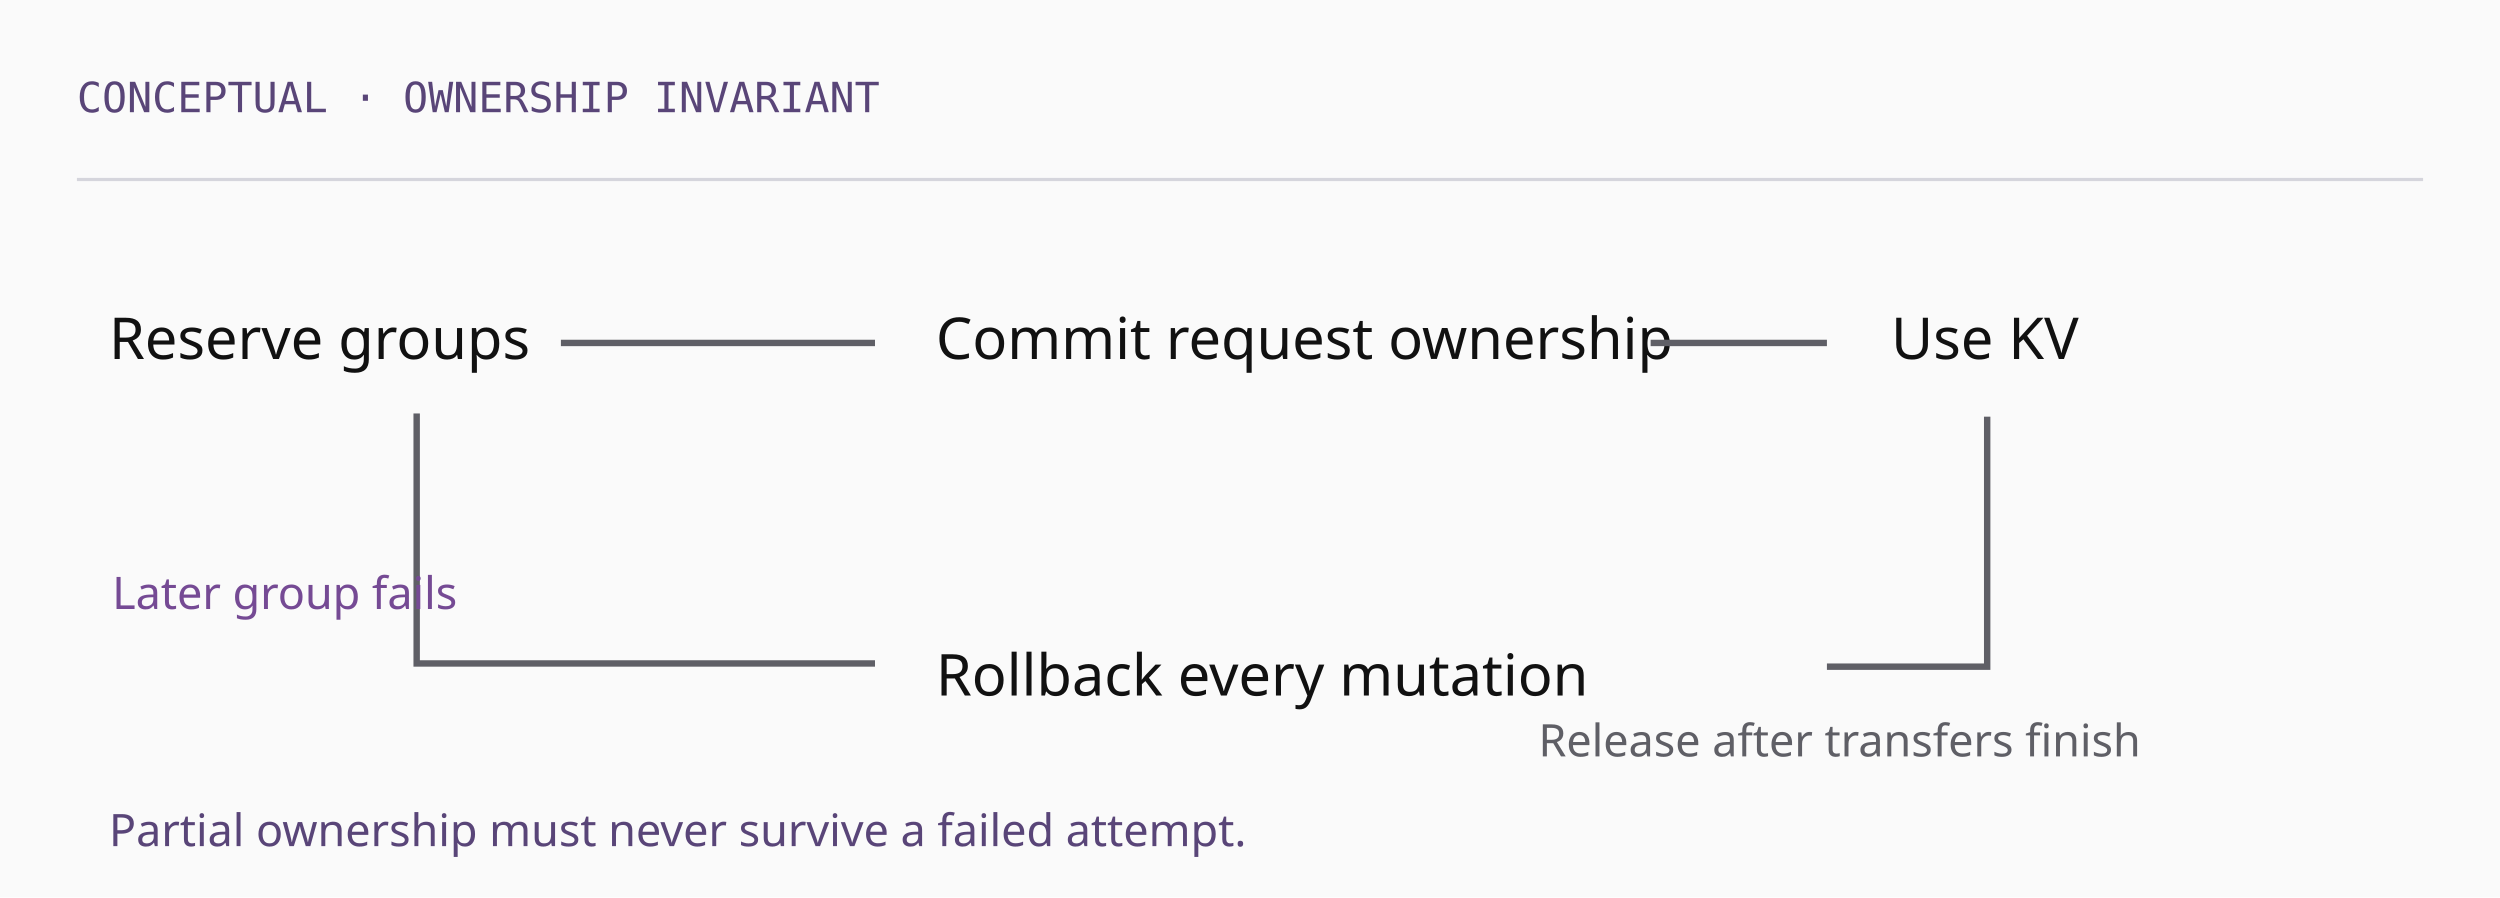
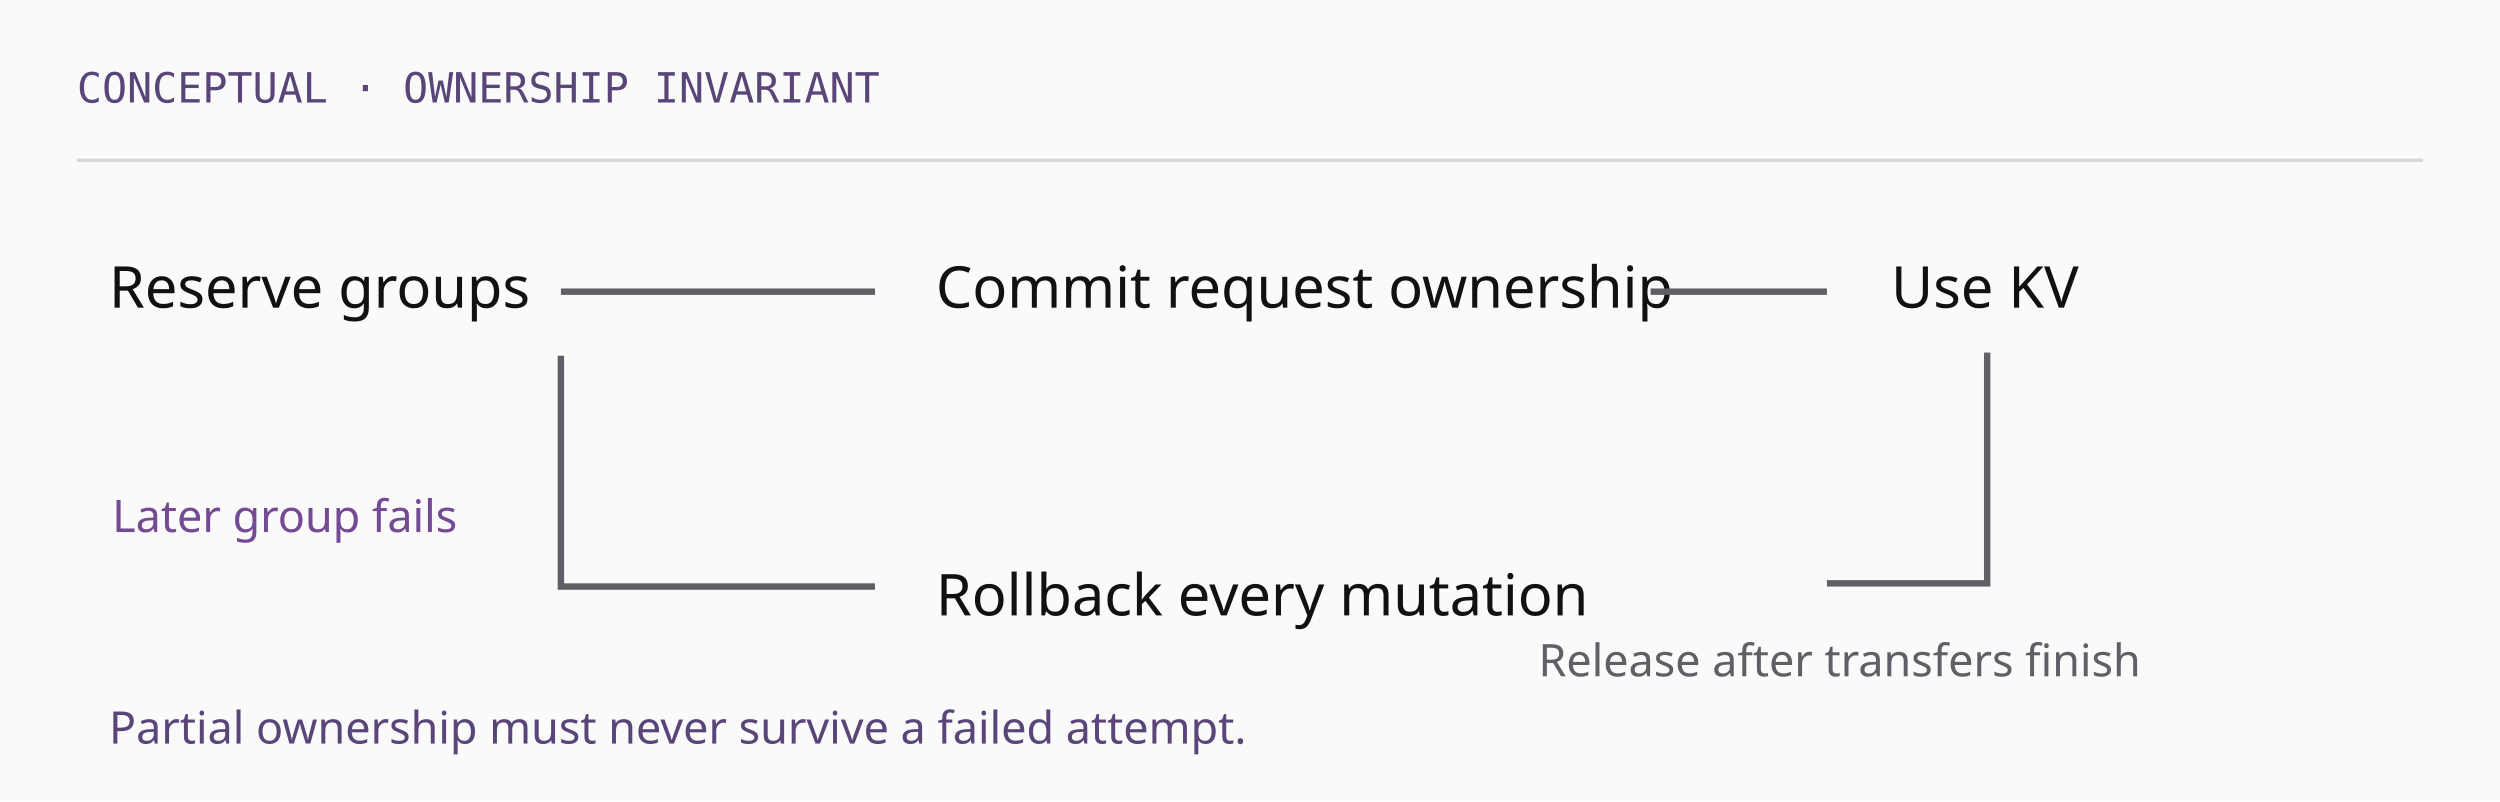
- <svg xmlns="http://www.w3.org/2000/svg" viewBox="0 0 780 280" role="img" aria-labelledby="title desc">
-   <rect width="780" height="280" fill="#fafafa" />
-   <text x="24" y="35" fill="#594578" font-size="13" font-family="monospace">CONCEPTUAL · OWNERSHIP INVARIANT</text>
-   <line x1="24" y1="56" x2="756" y2="56" stroke="#d5d5dc" />
+ <svg xmlns="http://www.w3.org/2000/svg" viewBox="0 0 780 250" role="img" aria-labelledby="title desc">
+   <rect width="780" height="250" fill="#fafafa" />
+   <text x="24" y="32" fill="#594578" font-size="13" font-family="monospace">CONCEPTUAL · OWNERSHIP INVARIANT</text>
+   <line x1="24" y1="50" x2="756" y2="50" stroke="#d5d5dc" />
  <g fill="#111111" font-size="18" font-family="sans-serif">
-     <text x="34" y="112">Reserve groups</text>
-     <text x="292" y="112">Commit request ownership</text>
-     <text x="590" y="112">Use KV</text>
-     <text x="292" y="217">Rollback every mutation</text>
+     <text x="34" y="96">Reserve groups</text>
+     <text x="292" y="96">Commit request ownership</text>
+     <text x="590" y="96">Use KV</text>
+     <text x="292" y="192">Rollback every mutation</text>
  </g>
-   <path d="M175 107 H273 M515 107 H570 M130 129 V207 H273" fill="none" stroke="#5f5f66" stroke-width="2" />
-   <text x="35" y="190" fill="#754a94" font-size="14" font-family="sans-serif">Later group fails</text>
-   <path d="M620 130 V208 H570" fill="none" stroke="#5f5f66" stroke-width="2" />
-   <text x="480" y="236" fill="#5f5f66" font-size="14" font-family="sans-serif">Release after transfers finish</text>
-   <text x="34" y="264" fill="#594578" font-size="14" font-family="sans-serif">Partial ownership must never survive a failed attempt.</text>
+   <path d="M175 91 H273 M515 91 H570 M175 111 V183 H273" fill="none" stroke="#5f5f66" stroke-width="2" />
+   <text x="35" y="166" fill="#754a94" font-size="14" font-family="sans-serif">Later group fails</text>
+   <path d="M620 110 V182 H570" fill="none" stroke="#5f5f66" stroke-width="2" />
+   <text x="480" y="211" fill="#5f5f66" font-size="14" font-family="sans-serif">Release after transfers finish</text>
+   <text x="34" y="232" fill="#594578" font-size="14" font-family="sans-serif">Partial ownership must never survive a failed attempt.</text>
</svg>
